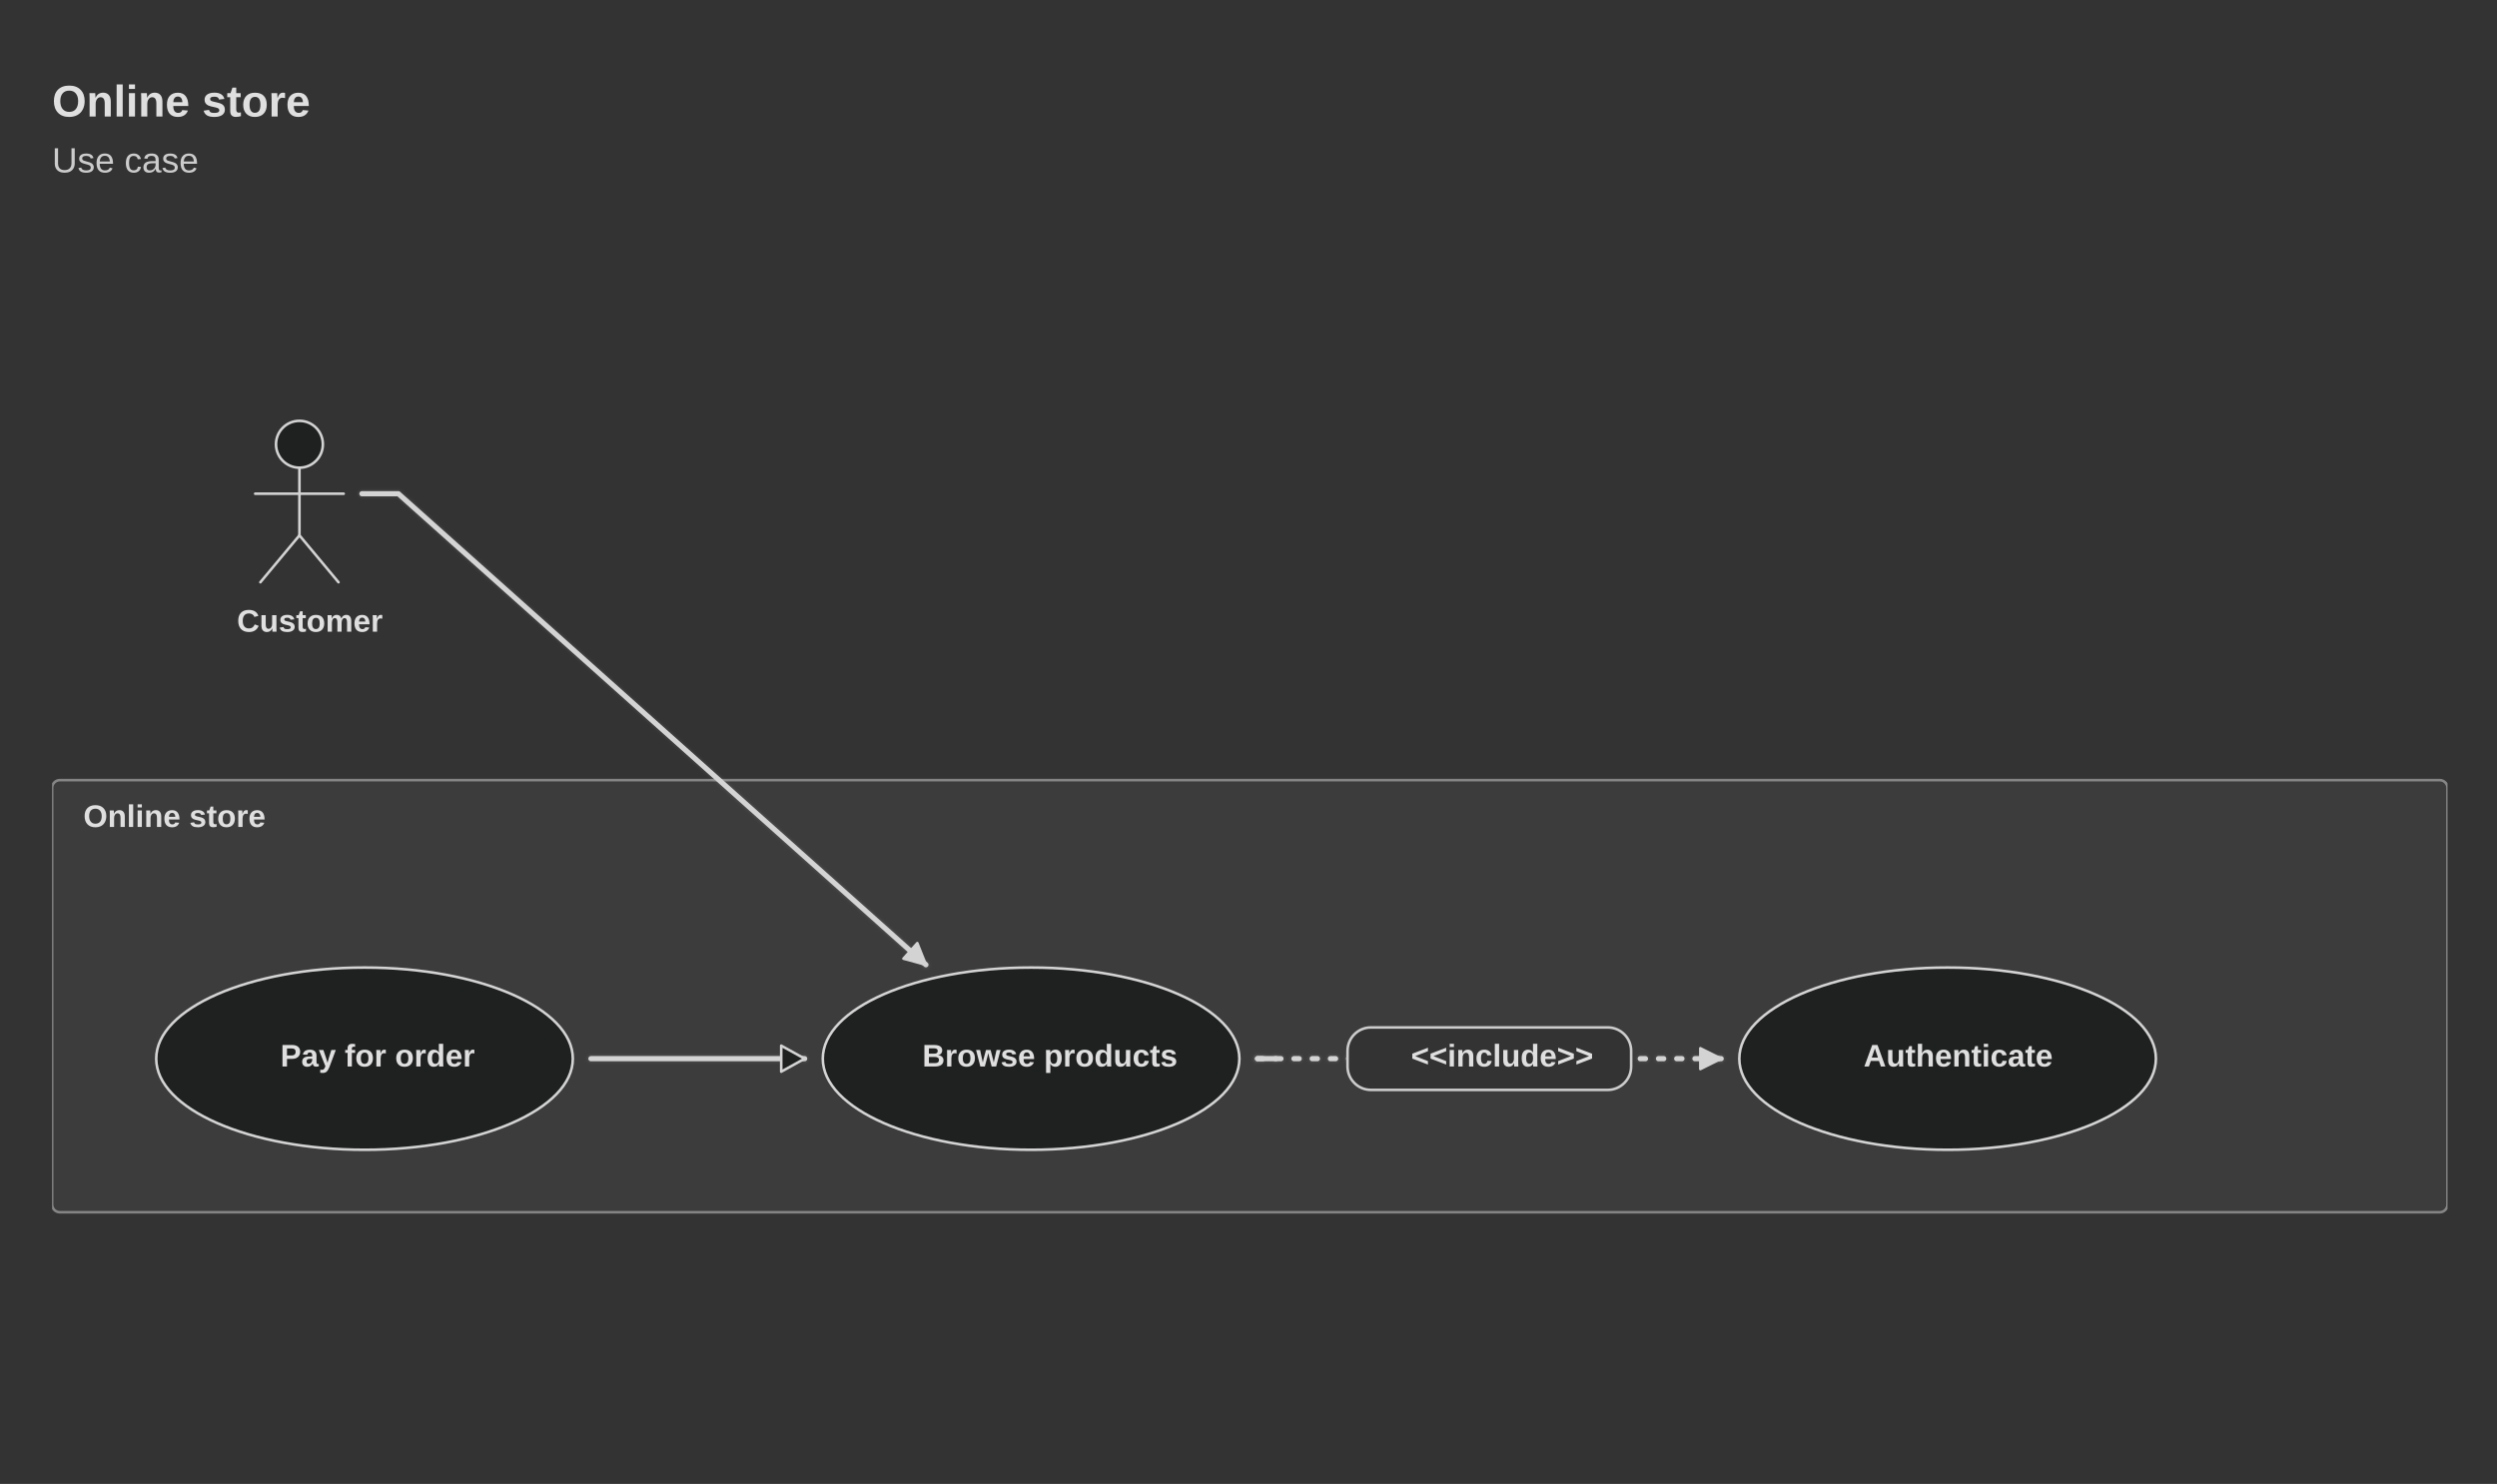
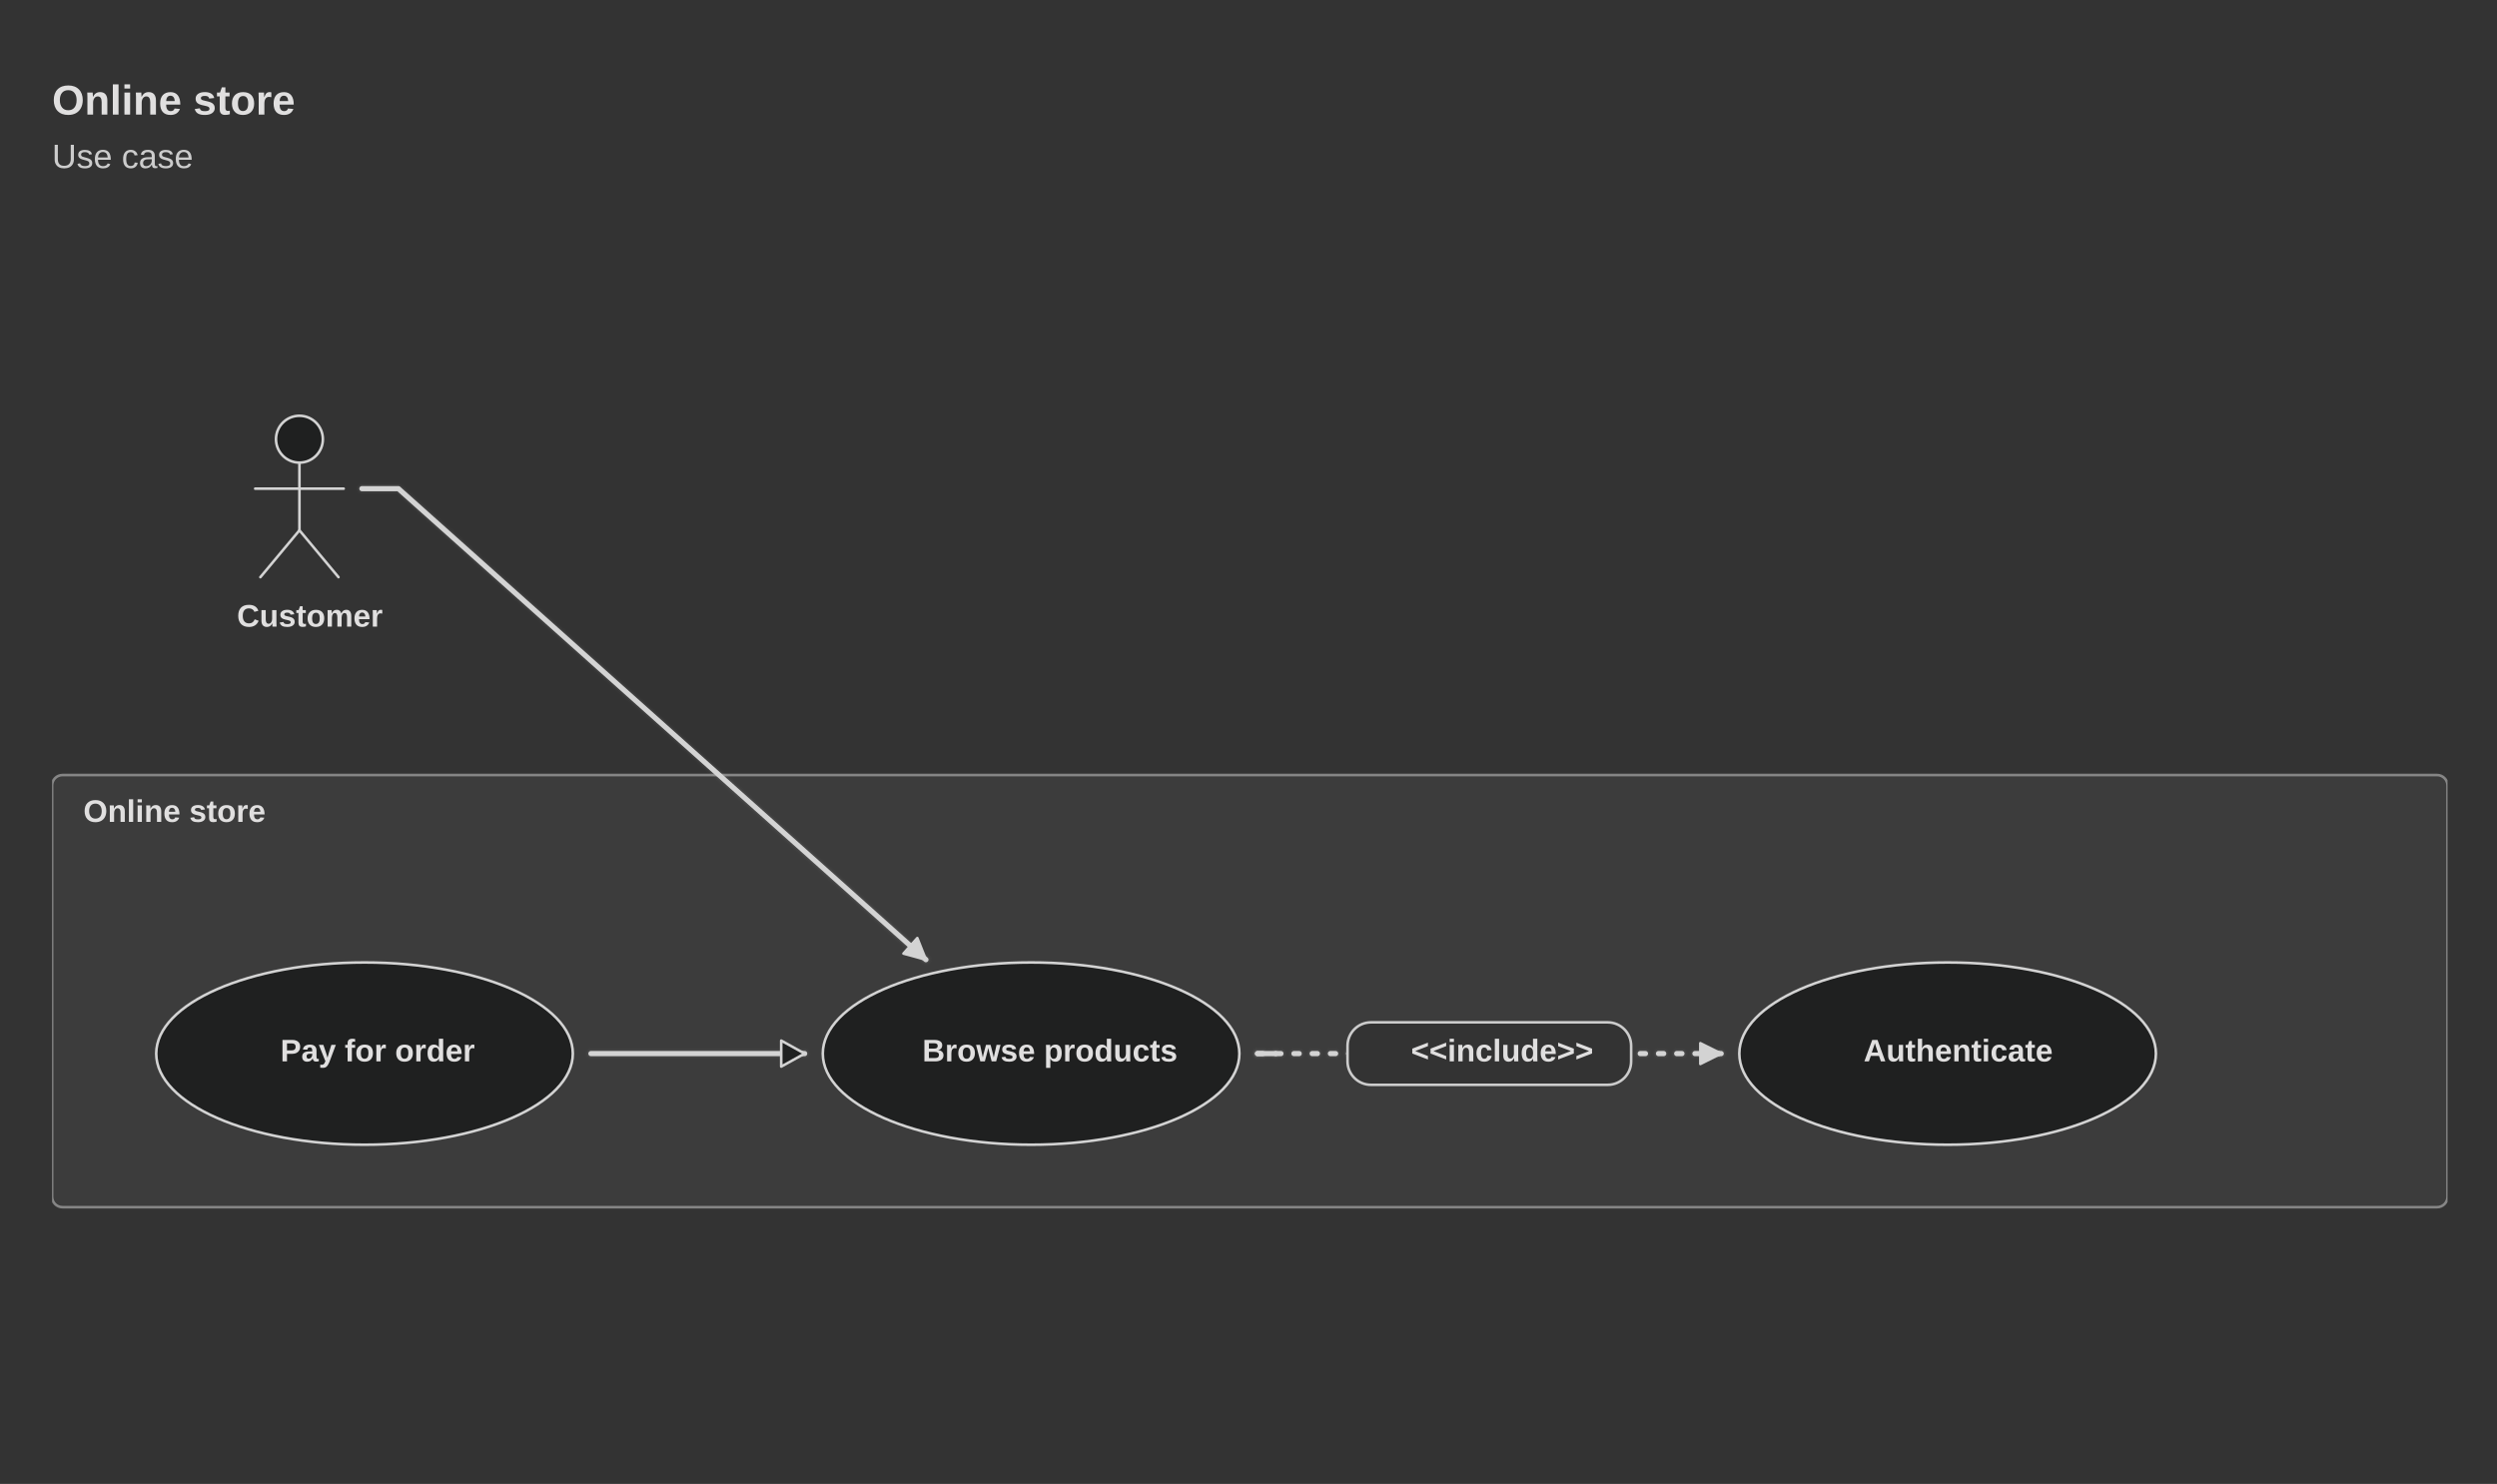
<svg xmlns="http://www.w3.org/2000/svg" width="959" height="570" viewBox="12 0 959 570" stroke-linecap="round" stroke-linejoin="round" style="max-width:100%;height:auto;display:block" role="img" aria-label="Online store" aria-labelledby="cfx-mm-usecase-d-title" aria-describedby="cfx-mm-usecase-d-description">
  <defs>
    <clipPath id="cfx-mm-usecase-d-clip-1" clipPathUnits="userSpaceOnUse">
      <rect x="32" y="32" width="920" height="506" />
    </clipPath>
    <clipPath id="cfx-mm-usecase-d-clip-10" clipPathUnits="userSpaceOnUse">
-       <rect x="32" y="83.65" width="920" height="454.35" />
+       <rect x="32" y="81.7" width="920" height="456.3" />
    </clipPath>
  </defs>
  <rect x="0" y="0" width="984" height="570" rx="0" data-cfx-role="background" fill="#333333" stroke="none" stroke-width="1" />
  <g clip-path="url(#cfx-mm-usecase-d-clip-1)">
-     <g data-cfx-role="frame-heading-source" data-cfx-authored-font-request="Calibri, Carlito, Segoe UI, Arial, system-ui, sans-serif|700|normal|17|">
+     <g data-cfx-role="frame-heading-source" data-cfx-authored-font-request="Calibri, Carlito, Segoe UI, Arial, system-ui, sans-serif|600|normal|16|">
      <g data-cfx-role="frame-heading">
-         <text x="32" y="44.75" font-family="Calibri, Carlito, Segoe UI, Arial, system-ui, sans-serif" font-size="17" font-weight="700" font-style="normal" fill="#E0DFDF" xml:space="preserve" style="white-space:pre;font-language-override:normal;font-palette:normal">Online store</text>
+         <text x="32" y="44" font-family="Calibri, Carlito, Segoe UI, Arial, system-ui, sans-serif" font-size="16" font-weight="600" font-style="normal" fill="#E0DFDF" xml:space="preserve" style="white-space:pre;font-language-override:normal;font-palette:normal">Online store</text>
      </g>
    </g>
-     <g data-cfx-role="frame-heading-source" data-cfx-authored-font-request="Calibri, Carlito, Segoe UI, Arial, system-ui, sans-serif|400|normal|13.5|">
+     <g data-cfx-role="frame-heading-source" data-cfx-authored-font-request="Calibri, Carlito, Segoe UI, Arial, system-ui, sans-serif|400|normal|13|">
      <g data-cfx-role="frame-heading">
-         <text x="32" y="66.225" font-family="Calibri, Carlito, Segoe UI, Arial, system-ui, sans-serif" font-size="13.5" font-weight="400" font-style="normal" fill="#CCCCCC" xml:space="preserve" style="white-space:pre;font-language-override:normal;font-palette:normal">Use case</text>
+         <text x="32" y="64.55" font-family="Calibri, Carlito, Segoe UI, Arial, system-ui, sans-serif" font-size="13" font-weight="400" font-style="normal" fill="#CCCCCC" xml:space="preserve" style="white-space:pre;font-language-override:normal;font-palette:normal">Use case</text>
      </g>
    </g>
  </g>
  <g id="cfx-mm-usecase-d-node-9" data-cfx-source-id="mermaid-flowchart" data-cfx-role="topology" class="cfx-topology" data-canvas-surface-style="Plain" data-cfx-active-scenario="" data-cfx-map-background-style="Dots" data-cfx-projection="" data-cfx-scenario-count="0" data-cfx-scenario-ids="" data-cfx-scenarios="[]" data-cfx-viewport="" data-chart-id="mermaid-flowchart" data-fit-content-to-viewport="false" data-header-style="Standard" data-layout-direction="LeftToRight" data-layout-mode="Swimlane" data-node-surface-style="Card" data-visual-style="Default">
    <g clip-path="url(#cfx-mm-usecase-d-clip-10)">
      <g id="cfx-mm-usecase-d-node-11" data-cfx-source-id="Store" data-cfx-role="topology-group" class="cfx-topology__group cfx-mermaid-subgraph" data-cfx-meta-mermaid-direction="None" data-cfx-meta-mermaid-id="Store" data-cfx-meta-mermaid-nodes="Browse,Pay,Authenticate" data-cfx-meta-mermaid-order="0" data-cfx-meta-mermaid-source-line="7" data-cfx-meta-mermaid-title="Online store" data-cfx-selected="false" data-cfx-status="Unknown" data-group-applied-layout-policy="Auto" data-group-color="" data-group-id="Store" data-group-label="Online store" data-group-layout-direction="" data-group-layout-policy="Auto" data-group-symbol="" data-parent-group-id="" data-scenario-ids="" data-scenario-step-indices="">
-         <rect x="32" y="299.65" width="920" height="166" rx="3" data-cfx-role="topology-group-surface" fill="rgba(211,211,211,0.059)" stroke="rgba(211,211,211,0.502)" stroke-width="1" />
+         <rect x="32" y="297.7" width="920" height="166" rx="4" data-cfx-role="topology-group-surface" fill="rgba(211,211,211,0.059)" stroke="rgba(211,211,211,0.502)" stroke-width="1" />
        <g data-cfx-role="topology-group-label">
-           <text x="44" y="317.65" font-family="Calibri, Carlito, Segoe UI, Arial, system-ui, sans-serif" font-size="12" font-weight="600" font-style="normal" fill="#E0DFDF" xml:space="preserve" style="white-space:pre;font-language-override:normal;font-palette:normal">Online store</text>
+           <text x="44" y="315.7" font-family="Calibri, Carlito, Segoe UI, Arial, system-ui, sans-serif" font-size="12" font-weight="600" font-style="normal" fill="#E0DFDF" xml:space="preserve" style="white-space:pre;font-language-override:normal;font-palette:normal">Online store</text>
        </g>
      </g>
-       <g id="cfx-mm-usecase-d-node-15" data-cfx-source-id="mermaid-edge-0" data-cfx-role="topology-edge" class="cfx-topology__edge" data-cfx-meta-mermaid-operator="--&gt;" data-cfx-meta-mermaid-order="0" data-cfx-meta-mermaid-source="Customer" data-cfx-meta-mermaid-source-column="1" data-cfx-meta-mermaid-source-line="12" data-cfx-meta-mermaid-target="Browse" data-cfx-selected="false" data-cfx-status="Unknown" data-direction="Forward" data-edge-color="" data-edge-dash-pattern="" data-edge-emphasis="Normal" data-edge-id="mermaid-edge-0" data-edge-kind="Dependency" data-edge-label="" data-edge-layout-inference="none" data-edge-line-style="Solid" data-edge-minimum-rank-span="1" data-edge-muted="false" data-edge-render-order="0" data-edge-routing-priority="0" data-edge-secondary-label="" data-edge-tertiary-label="" data-label-offset-x="0" data-label-offset-y="0" data-route-candidate-count="1" data-route-corridor="default" data-route-curve="Straight" data-route-end-x="367.6030178665661" data-route-end-y="370.5753287121187" data-route-fallback-reason="not-obstacle-aware" data-route-label-obstacle-hits="0" data-route-lane="0" data-route-obstacle-count="4" data-route-obstacle-hits="0" data-route-offset="0" data-route-overlap-score="0" data-route-segment-count="2" data-route-start-x="151" data-route-start-y="189.65" data-route-strategy="Straight" data-scenario-ids="" data-scenario-step-indices="" data-source-group-id="" data-source-label="" data-source-marker="None" data-source-node-id="Customer" data-source-port="Auto" data-source-port-id="" data-target-group-id="Store" data-target-label="" data-target-marker="Arrow" data-target-node-id="Browse" data-target-port="Auto" data-target-port-id="" data-waypoint-count="0">
-         <path d="M 151 189.65 L 165 189.65 L 367.603 370.575" data-cfx-role="topology-edge-line-ambient-halo" fill="none" stroke="rgba(211,211,211,0.016)" stroke-width="4.4" />
-         <path d="M 151 189.65 L 165 189.65 L 367.603 370.575" data-cfx-role="topology-edge-line-halo" fill="none" stroke="rgba(211,211,211,0.055)" stroke-width="3.2" />
-         <path d="M 151 189.65 L 165 189.65 L 367.603 370.575" data-cfx-role="topology-edge-line" fill="none" stroke="#D3D3D3" stroke-width="2" />
-         <path d="M 151 189.65 L 165 189.65 L 367.603 370.575" data-cfx-role="topology-edge-line-highlight" fill="none" stroke="rgba(255,255,255,0.035)" stroke-width="1" />
-         <path d="M 367.603 370.575 L 364.3 362.263 L 358.972 368.23 Z" data-cfx-role="topology-marker" fill="#D3D3D3" stroke="#D3D3D3" stroke-width="1" fill-rule="evenodd" />
+       <g id="cfx-mm-usecase-d-node-15" data-cfx-source-id="mermaid-edge-0" data-cfx-role="topology-edge" class="cfx-topology__edge" data-cfx-meta-mermaid-operator="--&gt;" data-cfx-meta-mermaid-order="0" data-cfx-meta-mermaid-source="Customer" data-cfx-meta-mermaid-source-column="1" data-cfx-meta-mermaid-source-line="12" data-cfx-meta-mermaid-target="Browse" data-cfx-selected="false" data-cfx-status="Unknown" data-direction="Forward" data-edge-color="" data-edge-dash-pattern="" data-edge-emphasis="Normal" data-edge-id="mermaid-edge-0" data-edge-kind="Dependency" data-edge-label="" data-edge-layout-inference="none" data-edge-line-style="Solid" data-edge-minimum-rank-span="1" data-edge-muted="false" data-edge-render-order="0" data-edge-routing-priority="0" data-edge-secondary-label="" data-edge-tertiary-label="" data-label-offset-x="0" data-label-offset-y="0" data-route-candidate-count="1" data-route-corridor="default" data-route-curve="Straight" data-route-end-x="367.6030178665661" data-route-end-y="368.6253287121187" data-route-fallback-reason="not-obstacle-aware" data-route-label-obstacle-hits="0" data-route-lane="0" data-route-obstacle-count="4" data-route-obstacle-hits="0" data-route-offset="0" data-route-overlap-score="0" data-route-segment-count="2" data-route-start-x="151" data-route-start-y="187.7" data-route-strategy="Straight" data-scenario-ids="" data-scenario-step-indices="" data-source-group-id="" data-source-label="" data-source-marker="None" data-source-node-id="Customer" data-source-port="Auto" data-source-port-id="" data-target-group-id="Store" data-target-label="" data-target-marker="Arrow" data-target-node-id="Browse" data-target-port="Auto" data-target-port-id="" data-waypoint-count="0">
+         <path d="M 151 187.7 L 165 187.7 L 367.603 368.625" data-cfx-role="topology-edge-line-ambient-halo" fill="none" stroke="rgba(211,211,211,0.016)" stroke-width="4.4" />
+         <path d="M 151 187.7 L 165 187.7 L 367.603 368.625" data-cfx-role="topology-edge-line-halo" fill="none" stroke="rgba(211,211,211,0.055)" stroke-width="3.2" />
+         <path d="M 151 187.7 L 165 187.7 L 367.603 368.625" data-cfx-role="topology-edge-line" fill="none" stroke="#D3D3D3" stroke-width="2" />
+         <path d="M 151 187.7 L 165 187.7 L 367.603 368.625" data-cfx-role="topology-edge-line-highlight" fill="none" stroke="rgba(255,255,255,0.035)" stroke-width="1" />
+         <path d="M 367.603 368.625 L 364.3 360.313 L 358.972 366.28 Z" data-cfx-role="topology-marker" fill="#D3D3D3" stroke="#D3D3D3" stroke-width="1" fill-rule="evenodd" />
      </g>
-       <g id="cfx-mm-usecase-d-node-22" data-cfx-source-id="mermaid-edge-1" data-cfx-role="topology-edge" class="cfx-topology__edge" data-cfx-meta-mermaid-label="&lt;&lt;include&gt;&gt;" data-cfx-meta-mermaid-operator="-.-&gt;" data-cfx-meta-mermaid-order="1" data-cfx-meta-mermaid-source="Browse" data-cfx-meta-mermaid-source-column="1" data-cfx-meta-mermaid-source-line="13" data-cfx-meta-mermaid-target="Authenticate" data-cfx-selected="false" data-cfx-status="Unknown" data-direction="Forward" data-edge-color="" data-edge-dash-pattern="" data-edge-emphasis="Normal" data-edge-id="mermaid-edge-1" data-edge-kind="Dependency" data-edge-label="&lt;&lt;include&gt;&gt;" data-edge-layout-inference="none" data-edge-line-style="Dotted" data-edge-minimum-rank-span="2" data-edge-muted="false" data-edge-render-order="1" data-edge-routing-priority="0" data-edge-secondary-label="" data-edge-tertiary-label="" data-label-offset-x="0" data-label-offset-y="0" data-route-candidate-count="1" data-route-corridor="default" data-route-curve="Straight" data-route-end-x="673.032335485727" data-route-end-y="406.65" data-route-fallback-reason="not-obstacle-aware" data-route-label-obstacle-hits="0" data-route-lane="0" data-route-obstacle-count="3" data-route-obstacle-hits="0" data-route-offset="0" data-route-overlap-score="0" data-route-segment-count="1" data-route-start-x="494.9576645142732" data-route-start-y="406.65" data-route-strategy="Straight" data-scenario-ids="" data-scenario-step-indices="" data-source-group-id="Store" data-source-label="" data-source-marker="None" data-source-node-id="Browse" data-source-port="Auto" data-source-port-id="" data-target-group-id="Store" data-target-label="" data-target-marker="Arrow" data-target-node-id="Authenticate" data-target-port="Auto" data-target-port-id="" data-waypoint-count="0">
-         <path d="M 494.958 406.65 L 673.032 406.65" data-cfx-role="topology-edge-line-ambient-halo" fill="none" stroke="rgba(211,211,211,0.016)" stroke-width="4.4" stroke-dasharray="2 5" />
-         <path d="M 494.958 406.65 L 673.032 406.65" data-cfx-role="topology-edge-line-halo" fill="none" stroke="rgba(211,211,211,0.055)" stroke-width="3.2" stroke-dasharray="2 5" />
-         <path d="M 494.958 406.65 L 673.032 406.65" data-cfx-role="topology-edge-line" fill="none" stroke="#D3D3D3" stroke-width="2" stroke-dasharray="2 5" />
-         <path d="M 494.958 406.65 L 673.032 406.65" data-cfx-role="topology-edge-line-highlight" fill="none" stroke="rgba(255,255,255,0.035)" stroke-width="1" stroke-dasharray="2 5" />
-         <path d="M 494.958 406.65 L 501.958 406.65" data-cfx-role="topology-edge-endpoint-connector" fill="none" stroke="rgba(211,211,211,0.016)" stroke-width="4.4" />
-         <path d="M 494.958 406.65 L 501.958 406.65" data-cfx-role="topology-edge-endpoint-connector" fill="none" stroke="rgba(211,211,211,0.055)" stroke-width="3.2" />
-         <path d="M 494.958 406.65 L 501.958 406.65" data-cfx-role="topology-edge-endpoint-connector" fill="none" stroke="#D3D3D3" stroke-width="2" />
-         <path d="M 494.958 406.65 L 501.958 406.65" data-cfx-role="topology-edge-endpoint-connector" fill="none" stroke="rgba(255,255,255,0.035)" stroke-width="1" />
-         <path d="M 673.032 406.65 L 666.032 406.65" data-cfx-role="topology-edge-endpoint-connector" fill="none" stroke="rgba(211,211,211,0.016)" stroke-width="4.4" />
-         <path d="M 673.032 406.65 L 666.032 406.65" data-cfx-role="topology-edge-endpoint-connector" fill="none" stroke="rgba(211,211,211,0.055)" stroke-width="3.2" />
-         <path d="M 673.032 406.65 L 666.032 406.65" data-cfx-role="topology-edge-endpoint-connector" fill="none" stroke="#D3D3D3" stroke-width="2" />
-         <path d="M 673.032 406.65 L 666.032 406.65" data-cfx-role="topology-edge-endpoint-connector" fill="none" stroke="rgba(255,255,255,0.035)" stroke-width="1" />
-         <path d="M 673.032 406.65 L 665.032 402.65 L 665.032 410.65 Z" data-cfx-role="topology-marker" fill="#D3D3D3" stroke="#D3D3D3" stroke-width="1" fill-rule="evenodd" />
+       <g id="cfx-mm-usecase-d-node-22" data-cfx-source-id="mermaid-edge-1" data-cfx-role="topology-edge" class="cfx-topology__edge" data-cfx-meta-mermaid-label="&lt;&lt;include&gt;&gt;" data-cfx-meta-mermaid-operator="-.-&gt;" data-cfx-meta-mermaid-order="1" data-cfx-meta-mermaid-source="Browse" data-cfx-meta-mermaid-source-column="1" data-cfx-meta-mermaid-source-line="13" data-cfx-meta-mermaid-target="Authenticate" data-cfx-selected="false" data-cfx-status="Unknown" data-direction="Forward" data-edge-color="" data-edge-dash-pattern="" data-edge-emphasis="Normal" data-edge-id="mermaid-edge-1" data-edge-kind="Dependency" data-edge-label="&lt;&lt;include&gt;&gt;" data-edge-layout-inference="none" data-edge-line-style="Dotted" data-edge-minimum-rank-span="2" data-edge-muted="false" data-edge-render-order="1" data-edge-routing-priority="0" data-edge-secondary-label="" data-edge-tertiary-label="" data-label-offset-x="0" data-label-offset-y="0" data-route-candidate-count="1" data-route-corridor="default" data-route-curve="Straight" data-route-end-x="673.032335485727" data-route-end-y="404.7" data-route-fallback-reason="not-obstacle-aware" data-route-label-obstacle-hits="0" data-route-lane="0" data-route-obstacle-count="3" data-route-obstacle-hits="0" data-route-offset="0" data-route-overlap-score="0" data-route-segment-count="1" data-route-start-x="494.9576645142732" data-route-start-y="404.7" data-route-strategy="Straight" data-scenario-ids="" data-scenario-step-indices="" data-source-group-id="Store" data-source-label="" data-source-marker="None" data-source-node-id="Browse" data-source-port="Auto" data-source-port-id="" data-target-group-id="Store" data-target-label="" data-target-marker="Arrow" data-target-node-id="Authenticate" data-target-port="Auto" data-target-port-id="" data-waypoint-count="0">
+         <path d="M 494.958 404.7 L 673.032 404.7" data-cfx-role="topology-edge-line-ambient-halo" fill="none" stroke="rgba(211,211,211,0.016)" stroke-width="4.4" stroke-dasharray="2 5" />
+         <path d="M 494.958 404.7 L 673.032 404.7" data-cfx-role="topology-edge-line-halo" fill="none" stroke="rgba(211,211,211,0.055)" stroke-width="3.2" stroke-dasharray="2 5" />
+         <path d="M 494.958 404.7 L 673.032 404.7" data-cfx-role="topology-edge-line" fill="none" stroke="#D3D3D3" stroke-width="2" stroke-dasharray="2 5" />
+         <path d="M 494.958 404.7 L 673.032 404.7" data-cfx-role="topology-edge-line-highlight" fill="none" stroke="rgba(255,255,255,0.035)" stroke-width="1" stroke-dasharray="2 5" />
+         <path d="M 494.958 404.7 L 501.958 404.7" data-cfx-role="topology-edge-endpoint-connector" fill="none" stroke="rgba(211,211,211,0.016)" stroke-width="4.4" />
+         <path d="M 494.958 404.7 L 501.958 404.7" data-cfx-role="topology-edge-endpoint-connector" fill="none" stroke="rgba(211,211,211,0.055)" stroke-width="3.2" />
+         <path d="M 494.958 404.7 L 501.958 404.7" data-cfx-role="topology-edge-endpoint-connector" fill="none" stroke="#D3D3D3" stroke-width="2" />
+         <path d="M 494.958 404.7 L 501.958 404.7" data-cfx-role="topology-edge-endpoint-connector" fill="none" stroke="rgba(255,255,255,0.035)" stroke-width="1" />
+         <path d="M 673.032 404.7 L 666.032 404.7" data-cfx-role="topology-edge-endpoint-connector" fill="none" stroke="rgba(211,211,211,0.016)" stroke-width="4.4" />
+         <path d="M 673.032 404.7 L 666.032 404.7" data-cfx-role="topology-edge-endpoint-connector" fill="none" stroke="rgba(211,211,211,0.055)" stroke-width="3.2" />
+         <path d="M 673.032 404.7 L 666.032 404.7" data-cfx-role="topology-edge-endpoint-connector" fill="none" stroke="#D3D3D3" stroke-width="2" />
+         <path d="M 673.032 404.7 L 666.032 404.7" data-cfx-role="topology-edge-endpoint-connector" fill="none" stroke="rgba(255,255,255,0.035)" stroke-width="1" />
+         <path d="M 673.032 404.7 L 665.032 400.7 L 665.032 408.7 Z" data-cfx-role="topology-marker" fill="#D3D3D3" stroke="#D3D3D3" stroke-width="1" fill-rule="evenodd" />
      </g>
-       <g id="cfx-mm-usecase-d-node-37" data-cfx-source-id="mermaid-edge-2" data-cfx-role="topology-edge" class="cfx-topology__edge" data-cfx-meta-mermaid-operator="--|&gt;" data-cfx-meta-mermaid-order="2" data-cfx-meta-mermaid-source="Pay" data-cfx-meta-mermaid-source-column="1" data-cfx-meta-mermaid-source-line="14" data-cfx-meta-mermaid-target="Browse" data-cfx-selected="false" data-cfx-status="Unknown" data-direction="Forward" data-edge-color="" data-edge-dash-pattern="" data-edge-emphasis="Normal" data-edge-id="mermaid-edge-2" data-edge-kind="Dependency" data-edge-label="" data-edge-layout-inference="none" data-edge-line-style="Solid" data-edge-minimum-rank-span="1" data-edge-muted="false" data-edge-render-order="2" data-edge-routing-priority="0" data-edge-secondary-label="" data-edge-tertiary-label="" data-label-offset-x="0" data-label-offset-y="0" data-route-candidate-count="1" data-route-corridor="default" data-route-curve="Straight" data-route-end-x="321.03233548572706" data-route-end-y="406.65" data-route-fallback-reason="not-obstacle-aware" data-route-label-obstacle-hits="0" data-route-lane="0" data-route-obstacle-count="4" data-route-obstacle-hits="0" data-route-offset="0" data-route-overlap-score="0" data-route-segment-count="1" data-route-start-x="238.95766451427318" data-route-start-y="406.65" data-route-strategy="Straight" data-scenario-ids="" data-scenario-step-indices="" data-source-group-id="Store" data-source-label="" data-source-marker="None" data-source-node-id="Pay" data-source-port="Auto" data-source-port-id="" data-target-group-id="Store" data-target-label="" data-target-marker="OpenTriangle" data-target-node-id="Browse" data-target-port="Auto" data-target-port-id="" data-waypoint-count="0">
-         <path d="M 238.958 406.65 L 321.032 406.65" data-cfx-role="topology-edge-line-ambient-halo" fill="none" stroke="rgba(211,211,211,0.016)" stroke-width="4.4" />
-         <path d="M 238.958 406.65 L 321.032 406.65" data-cfx-role="topology-edge-line-halo" fill="none" stroke="rgba(211,211,211,0.055)" stroke-width="3.2" />
-         <path d="M 238.958 406.65 L 321.032 406.65" data-cfx-role="topology-edge-line" fill="none" stroke="#D3D3D3" stroke-width="2" />
-         <path d="M 238.958 406.65 L 321.032 406.65" data-cfx-role="topology-edge-line-highlight" fill="none" stroke="rgba(255,255,255,0.035)" stroke-width="1" />
-         <path d="M 321.032 406.65 L 312.032 401.65 L 312.032 411.65 Z" data-cfx-role="topology-marker" fill="#1F2020" stroke="#D3D3D3" stroke-width="1" fill-rule="evenodd" />
+       <g id="cfx-mm-usecase-d-node-37" data-cfx-source-id="mermaid-edge-2" data-cfx-role="topology-edge" class="cfx-topology__edge" data-cfx-meta-mermaid-operator="--|&gt;" data-cfx-meta-mermaid-order="2" data-cfx-meta-mermaid-source="Pay" data-cfx-meta-mermaid-source-column="1" data-cfx-meta-mermaid-source-line="14" data-cfx-meta-mermaid-target="Browse" data-cfx-selected="false" data-cfx-status="Unknown" data-direction="Forward" data-edge-color="" data-edge-dash-pattern="" data-edge-emphasis="Normal" data-edge-id="mermaid-edge-2" data-edge-kind="Dependency" data-edge-label="" data-edge-layout-inference="none" data-edge-line-style="Solid" data-edge-minimum-rank-span="1" data-edge-muted="false" data-edge-render-order="2" data-edge-routing-priority="0" data-edge-secondary-label="" data-edge-tertiary-label="" data-label-offset-x="0" data-label-offset-y="0" data-route-candidate-count="1" data-route-corridor="default" data-route-curve="Straight" data-route-end-x="321.03233548572706" data-route-end-y="404.7" data-route-fallback-reason="not-obstacle-aware" data-route-label-obstacle-hits="0" data-route-lane="0" data-route-obstacle-count="4" data-route-obstacle-hits="0" data-route-offset="0" data-route-overlap-score="0" data-route-segment-count="1" data-route-start-x="238.95766451427318" data-route-start-y="404.7" data-route-strategy="Straight" data-scenario-ids="" data-scenario-step-indices="" data-source-group-id="Store" data-source-label="" data-source-marker="None" data-source-node-id="Pay" data-source-port="Auto" data-source-port-id="" data-target-group-id="Store" data-target-label="" data-target-marker="OpenTriangle" data-target-node-id="Browse" data-target-port="Auto" data-target-port-id="" data-waypoint-count="0">
+         <path d="M 238.958 404.7 L 321.032 404.7" data-cfx-role="topology-edge-line-ambient-halo" fill="none" stroke="rgba(211,211,211,0.016)" stroke-width="4.4" />
+         <path d="M 238.958 404.7 L 321.032 404.7" data-cfx-role="topology-edge-line-halo" fill="none" stroke="rgba(211,211,211,0.055)" stroke-width="3.2" />
+         <path d="M 238.958 404.7 L 321.032 404.7" data-cfx-role="topology-edge-line" fill="none" stroke="#D3D3D3" stroke-width="2" />
+         <path d="M 238.958 404.7 L 321.032 404.7" data-cfx-role="topology-edge-line-highlight" fill="none" stroke="rgba(255,255,255,0.035)" stroke-width="1" />
+         <path d="M 321.032 404.7 L 312.032 399.7 L 312.032 409.7 Z" data-cfx-role="topology-marker" fill="#1F2020" stroke="#D3D3D3" stroke-width="1" fill-rule="evenodd" />
      </g>
-       <g id="cfx-mm-usecase-d-node-44" data-cfx-source-id="mermaid-edge-1-label" data-cfx-role="topology-edge-label" class="cfx-topology__edge-label" data-cfx-status="Unknown" data-edge-id="mermaid-edge-1" data-edge-label-render-order="1" data-edge-render-order="1" data-label-anchor-node-id="" data-label-anchor-override="false" data-label-anchor-x="583.9950000000001" data-label-anchor-y="406.65" data-label-clearance="false" data-label-height="24" data-label-leader="false" data-label-line-count="1" data-label-width="108.91636363636363" data-label-x="583.9950000000001" data-label-y="406.65">
-         <rect x="529.537" y="394.65" width="108.916" height="24" rx="9" data-cfx-role="topology-edge-label-surface" fill="#333333" stroke="#CCCCCC" stroke-width="1" />
+       <g id="cfx-mm-usecase-d-node-44" data-cfx-source-id="mermaid-edge-1-label" data-cfx-role="topology-edge-label" class="cfx-topology__edge-label" data-cfx-status="Unknown" data-edge-id="mermaid-edge-1" data-edge-label-render-order="1" data-edge-render-order="1" data-label-anchor-node-id="" data-label-anchor-override="false" data-label-anchor-x="583.9950000000001" data-label-anchor-y="404.7" data-label-clearance="false" data-label-height="24" data-label-leader="false" data-label-line-count="1" data-label-width="108.91636363636363" data-label-x="583.9950000000001" data-label-y="404.7">
+         <rect x="529.537" y="392.7" width="108.916" height="24" rx="9" data-cfx-role="topology-edge-label-surface" fill="#333333" stroke="#CCCCCC" stroke-width="1" />
        <g data-cfx-role="topology-edge-label-text">
-           <text x="553.904" y="409.65" font-family="Calibri, Carlito, Segoe UI, Arial, system-ui, sans-serif" font-size="12" font-weight="600" font-style="normal" fill="#E0DFDF" xml:space="preserve" style="white-space:pre;font-language-override:normal;font-palette:normal">&lt;&lt;include&gt;&gt;</text>
+           <text x="553.904" y="407.7" font-family="Calibri, Carlito, Segoe UI, Arial, system-ui, sans-serif" font-size="12" font-weight="600" font-style="normal" fill="#E0DFDF" xml:space="preserve" style="white-space:pre;font-language-override:normal;font-palette:normal">&lt;&lt;include&gt;&gt;</text>
        </g>
      </g>
      <g id="cfx-mm-usecase-d-node-48" data-cfx-source-id="Customer" data-cfx-role="topology-node" class="cfx-topology__node cfx-mermaid-node cfx-mermaid-shape-actor" data-cfx-meta-layer="0" data-cfx-meta-layout-rankhintsapplied="true" data-cfx-meta-mermaid-id="Customer" data-cfx-meta-mermaid-label="Customer" data-cfx-meta-mermaid-layer="0" data-cfx-meta-mermaid-order="0" data-cfx-meta-mermaid-shape="Actor" data-cfx-meta-mermaid-shapetoken="actor" data-cfx-meta-mermaid-source-column="7" data-cfx-meta-mermaid-source-line="6" data-cfx-selected="false" data-cfx-status="Unknown" data-group-id="" data-group-label="" data-node-badge="" data-node-detail-count="0" data-node-display-mode="Card" data-node-id="Customer" data-node-kind="Generic" data-node-label="Customer" data-node-shape="Actor" data-scenario-ids="" data-scenario-step-indices="">
-         <path d="M 127 161.65 C 131.971 161.65 136 165.679 136 170.65 C 136 175.621 131.971 179.65 127 179.65 C 122.029 179.65 118 175.621 118 170.65 C 118 165.679 122.029 161.65 127 161.65 Z" data-cfx-role="topology-node-surface" fill="#1F2020" stroke="#D3D3D3" stroke-width="1" fill-rule="evenodd" />
-         <path d="M 127 179.65 L 127 205.65" data-cfx-role="topology-node-surface" fill="none" stroke="#D3D3D3" stroke-width="1" />
-         <path d="M 110 189.65 L 144 189.65" data-cfx-role="topology-node-surface" fill="none" stroke="#D3D3D3" stroke-width="1" />
-         <path d="M 112 223.65 L 127 205.65 L 142 223.65" data-cfx-role="topology-node-surface" fill="none" stroke="#D3D3D3" stroke-width="1" />
+         <path d="M 127 159.7 C 131.971 159.7 136 163.729 136 168.7 C 136 173.671 131.971 177.7 127 177.7 C 122.029 177.7 118 173.671 118 168.7 C 118 163.729 122.029 159.7 127 159.7 Z" data-cfx-role="topology-node-surface" fill="#1F2020" stroke="#D3D3D3" stroke-width="1" fill-rule="evenodd" />
+         <path d="M 127 177.7 L 127 203.7" data-cfx-role="topology-node-surface" fill="none" stroke="#D3D3D3" stroke-width="1" />
+         <path d="M 110 187.7 L 144 187.7" data-cfx-role="topology-node-surface" fill="none" stroke="#D3D3D3" stroke-width="1" />
+         <path d="M 112 221.7 L 127 203.7 L 142 221.7" data-cfx-role="topology-node-surface" fill="none" stroke="#D3D3D3" stroke-width="1" />
        <g id="cfx-mm-usecase-d-node-53" data-cfx-source-id="Customer-label-0" data-cfx-role="topology-node-label">
-           <text x="102.997" y="242.65" font-family="Calibri, Carlito, Segoe UI, Arial, system-ui, sans-serif" font-size="12" font-weight="600" font-style="normal" fill="#E0DFDF" xml:space="preserve" style="white-space:pre;font-language-override:normal;font-palette:normal">Customer</text>
+           <text x="102.997" y="240.7" font-family="Calibri, Carlito, Segoe UI, Arial, system-ui, sans-serif" font-size="12" font-weight="600" font-style="normal" fill="#E0DFDF" xml:space="preserve" style="white-space:pre;font-language-override:normal;font-palette:normal">Customer</text>
        </g>
      </g>
      <g id="cfx-mm-usecase-d-node-55" data-cfx-source-id="Browse" data-cfx-role="topology-node" class="cfx-topology__node cfx-mermaid-node cfx-mermaid-shape-ellipse" data-cfx-meta-layer="1" data-cfx-meta-layout-rankhintsapplied="true" data-cfx-meta-mermaid-id="Browse" data-cfx-meta-mermaid-label="Browse products" data-cfx-meta-mermaid-layer="1" data-cfx-meta-mermaid-order="1" data-cfx-meta-mermaid-shape="Ellipse" data-cfx-meta-mermaid-shapetoken="ellipse" data-cfx-meta-mermaid-source-column="2" data-cfx-meta-mermaid-source-line="8" data-cfx-meta-mermaid-subgraph="Store" data-cfx-selected="false" data-cfx-status="Unknown" data-group-id="Store" data-group-label="Online store" data-node-badge="" data-node-detail-count="0" data-node-display-mode="Card" data-node-id="Browse" data-node-kind="Generic" data-node-label="Browse products" data-node-shape="Ellipse" data-scenario-ids="" data-scenario-step-indices="">
-         <path d="M 408 371.65 C 452.183 371.65 488 387.32 488 406.65 C 488 425.98 452.183 441.65 408 441.65 C 363.817 441.65 328 425.98 328 406.65 C 328 387.32 363.817 371.65 408 371.65 Z" data-cfx-role="topology-node-surface" fill="#1F2020" stroke="#D3D3D3" stroke-width="1" fill-rule="evenodd" />
+         <path d="M 408 369.7 C 452.183 369.7 488 385.37 488 404.7 C 488 424.03 452.183 439.7 408 439.7 C 363.817 439.7 328 424.03 328 404.7 C 328 385.37 363.817 369.7 408 369.7 Z" data-cfx-role="topology-node-surface" fill="#1F2020" stroke="#D3D3D3" stroke-width="1" fill-rule="evenodd" />
        <g id="cfx-mm-usecase-d-node-57" data-cfx-source-id="Browse-label" data-cfx-role="topology-node-label">
-           <text x="366.231" y="409.65" font-family="Calibri, Carlito, Segoe UI, Arial, system-ui, sans-serif" font-size="12" font-weight="600" font-style="normal" fill="#E0DFDF" xml:space="preserve" style="white-space:pre;font-language-override:normal;font-palette:normal">Browse products</text>
+           <text x="366.231" y="407.7" font-family="Calibri, Carlito, Segoe UI, Arial, system-ui, sans-serif" font-size="12" font-weight="600" font-style="normal" fill="#E0DFDF" xml:space="preserve" style="white-space:pre;font-language-override:normal;font-palette:normal">Browse products</text>
        </g>
      </g>
      <g id="cfx-mm-usecase-d-node-59" data-cfx-source-id="Pay" data-cfx-role="topology-node" class="cfx-topology__node cfx-mermaid-node cfx-mermaid-shape-ellipse" data-cfx-meta-layer="0" data-cfx-meta-layout-rankhintsapplied="true" data-cfx-meta-mermaid-id="Pay" data-cfx-meta-mermaid-label="Pay for order" data-cfx-meta-mermaid-layer="0" data-cfx-meta-mermaid-order="2" data-cfx-meta-mermaid-shape="Ellipse" data-cfx-meta-mermaid-shapetoken="ellipse" data-cfx-meta-mermaid-source-column="2" data-cfx-meta-mermaid-source-line="9" data-cfx-meta-mermaid-subgraph="Store" data-cfx-selected="false" data-cfx-status="Unknown" data-group-id="Store" data-group-label="Online store" data-node-badge="" data-node-detail-count="0" data-node-display-mode="Card" data-node-id="Pay" data-node-kind="Generic" data-node-label="Pay for order" data-node-shape="Ellipse" data-scenario-ids="" data-scenario-step-indices="">
-         <path d="M 152 371.65 C 196.183 371.65 232 387.32 232 406.65 C 232 425.98 196.183 441.65 152 441.65 C 107.817 441.65 72 425.98 72 406.65 C 72 387.32 107.817 371.65 152 371.65 Z" data-cfx-role="topology-node-surface" fill="#1F2020" stroke="#D3D3D3" stroke-width="1" fill-rule="evenodd" />
+         <path d="M 152 369.7 C 196.183 369.7 232 385.37 232 404.7 C 232 424.03 196.183 439.7 152 439.7 C 107.817 439.7 72 424.03 72 404.7 C 72 385.37 107.817 369.7 152 369.7 Z" data-cfx-role="topology-node-surface" fill="#1F2020" stroke="#D3D3D3" stroke-width="1" fill-rule="evenodd" />
        <g id="cfx-mm-usecase-d-node-61" data-cfx-source-id="Pay-label" data-cfx-role="topology-node-label">
-           <text x="119.691" y="409.65" font-family="Calibri, Carlito, Segoe UI, Arial, system-ui, sans-serif" font-size="12" font-weight="600" font-style="normal" fill="#E0DFDF" xml:space="preserve" style="white-space:pre;font-language-override:normal;font-palette:normal">Pay for order</text>
+           <text x="119.691" y="407.7" font-family="Calibri, Carlito, Segoe UI, Arial, system-ui, sans-serif" font-size="12" font-weight="600" font-style="normal" fill="#E0DFDF" xml:space="preserve" style="white-space:pre;font-language-override:normal;font-palette:normal">Pay for order</text>
        </g>
      </g>
      <g id="cfx-mm-usecase-d-node-63" data-cfx-source-id="Authenticate" data-cfx-role="topology-node" class="cfx-topology__node cfx-mermaid-node cfx-mermaid-shape-ellipse" data-cfx-meta-layer="3" data-cfx-meta-layout-rankhintsapplied="true" data-cfx-meta-mermaid-id="Authenticate" data-cfx-meta-mermaid-label="Authenticate" data-cfx-meta-mermaid-layer="2" data-cfx-meta-mermaid-order="3" data-cfx-meta-mermaid-shape="Ellipse" data-cfx-meta-mermaid-shapetoken="ellipse" data-cfx-meta-mermaid-source-column="2" data-cfx-meta-mermaid-source-line="10" data-cfx-meta-mermaid-subgraph="Store" data-cfx-selected="false" data-cfx-status="Unknown" data-group-id="Store" data-group-label="Online store" data-node-badge="" data-node-detail-count="0" data-node-display-mode="Card" data-node-id="Authenticate" data-node-kind="Generic" data-node-label="Authenticate" data-node-shape="Ellipse" data-scenario-ids="" data-scenario-step-indices="">
-         <path d="M 760 371.65 C 804.183 371.65 840 387.32 840 406.65 C 840 425.98 804.183 441.65 760 441.65 C 715.817 441.65 680 425.98 680 406.65 C 680 387.32 715.817 371.65 760 371.65 Z" data-cfx-role="topology-node-surface" fill="#1F2020" stroke="#D3D3D3" stroke-width="1" fill-rule="evenodd" />
+         <path d="M 760 369.7 C 804.183 369.7 840 385.37 840 404.7 C 840 424.03 804.183 439.7 760 439.7 C 715.817 439.7 680 424.03 680 404.7 C 680 385.37 715.817 369.7 760 369.7 Z" data-cfx-role="topology-node-surface" fill="#1F2020" stroke="#D3D3D3" stroke-width="1" fill-rule="evenodd" />
        <g id="cfx-mm-usecase-d-node-65" data-cfx-source-id="Authenticate-label" data-cfx-role="topology-node-label">
-           <text x="727.738" y="409.65" font-family="Calibri, Carlito, Segoe UI, Arial, system-ui, sans-serif" font-size="12" font-weight="600" font-style="normal" fill="#E0DFDF" xml:space="preserve" style="white-space:pre;font-language-override:normal;font-palette:normal">Authenticate</text>
+           <text x="727.738" y="407.7" font-family="Calibri, Carlito, Segoe UI, Arial, system-ui, sans-serif" font-size="12" font-weight="600" font-style="normal" fill="#E0DFDF" xml:space="preserve" style="white-space:pre;font-language-override:normal;font-palette:normal">Authenticate</text>
        </g>
      </g>
    </g>
  </g>
</svg>
